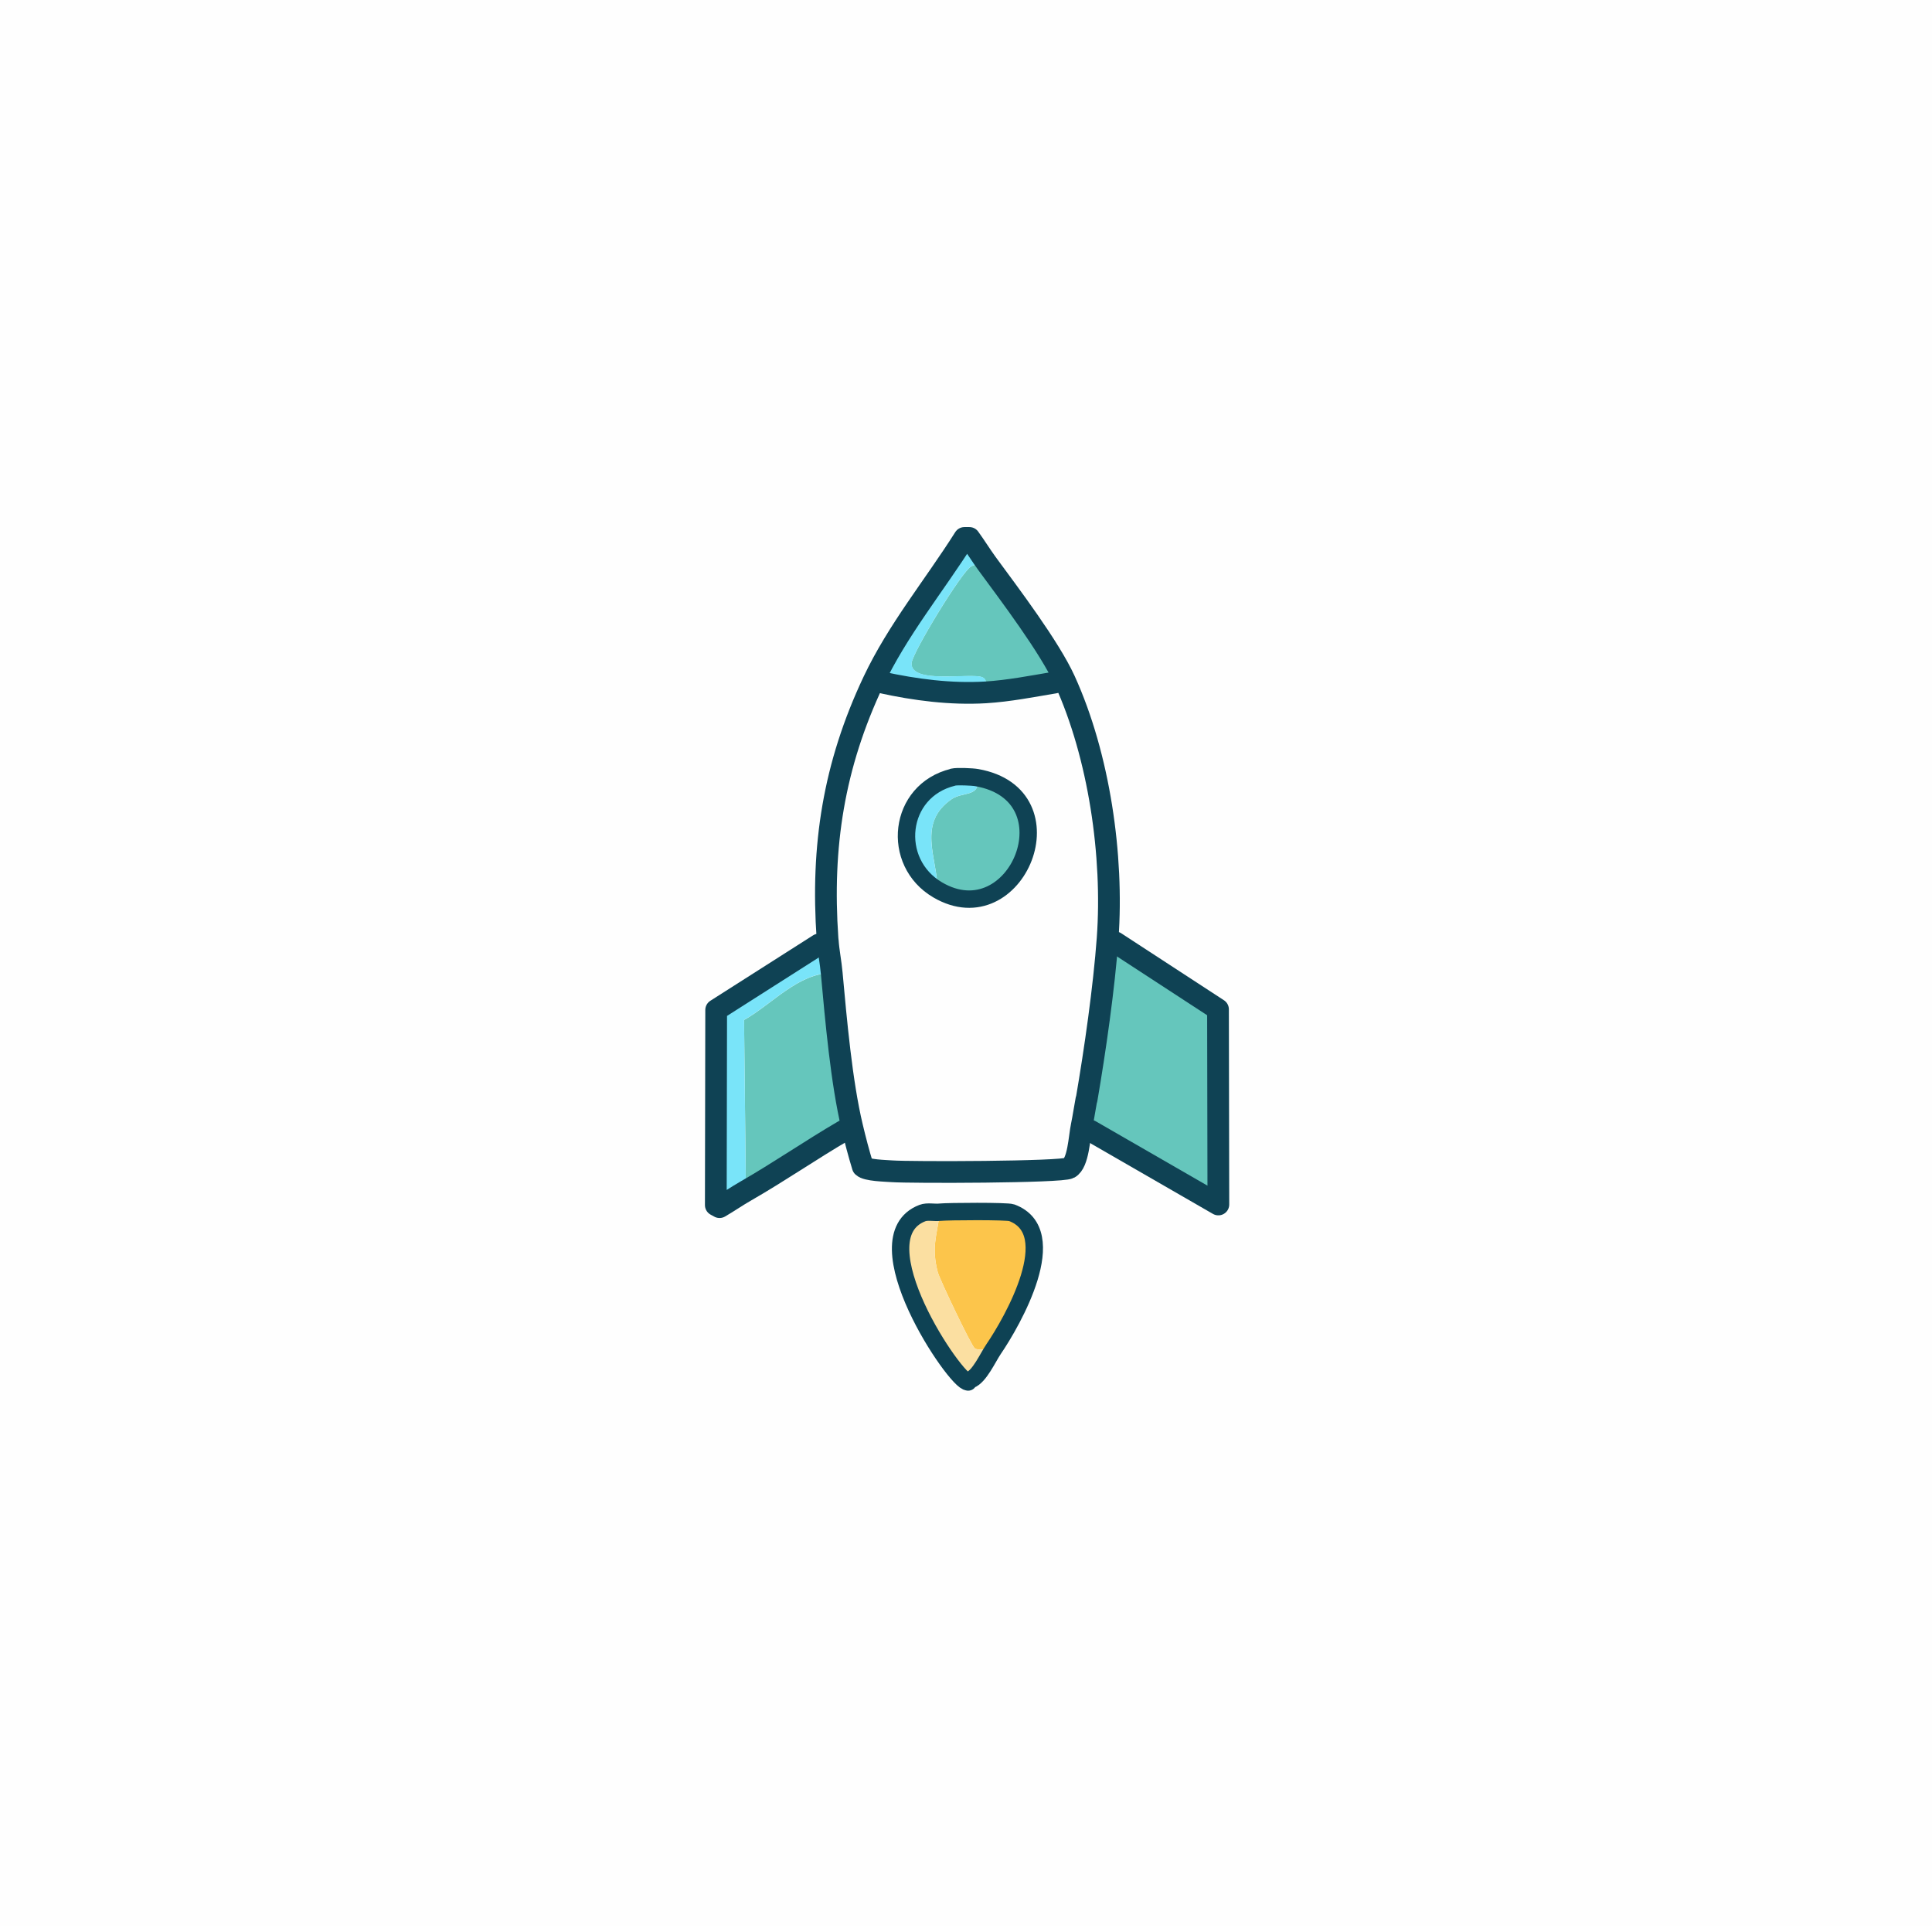
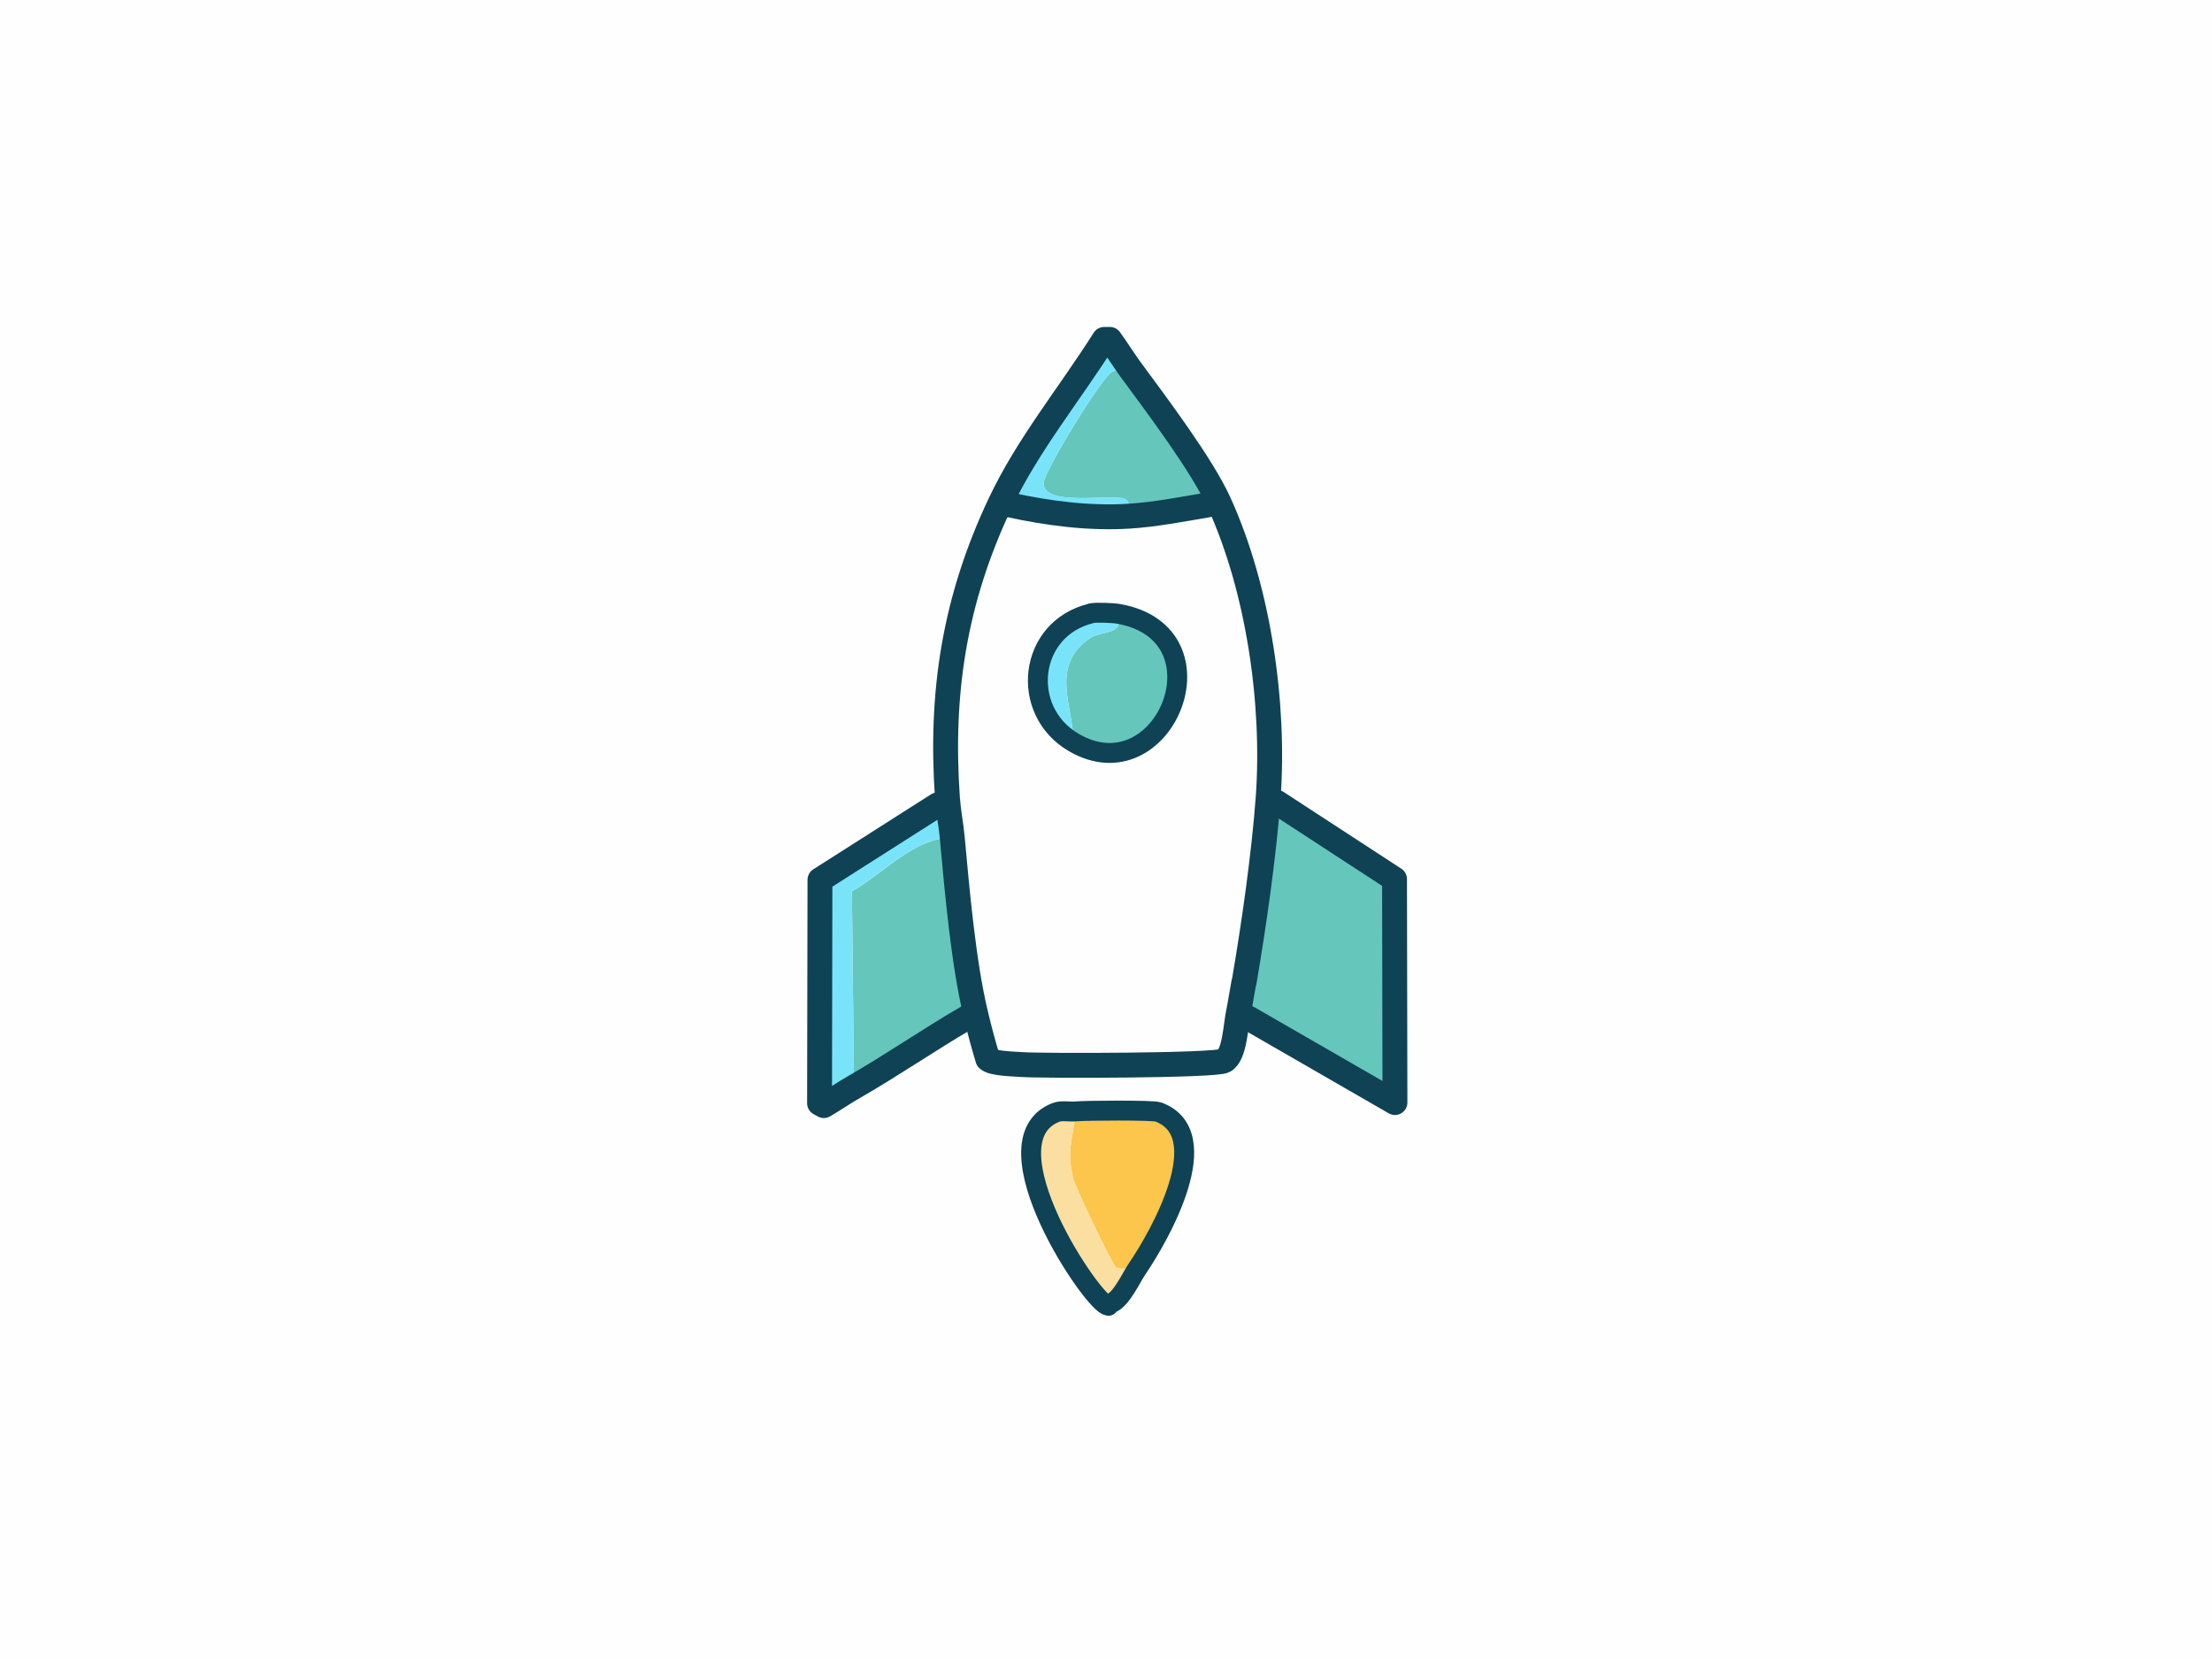
- <svg xmlns="http://www.w3.org/2000/svg" id="Layer_1" version="1.1" viewBox="0 0 160 160">
+ <svg xmlns="http://www.w3.org/2000/svg" id="Layer_1" version="1.1" viewBox="0 0 160 120">
  <defs>
    <style>
      .st0 {
        stroke: #0e4254;
      }

      .st0, .st1 {
        stroke-width: 1.44px;
      }

      .st0, .st1, .st2 {
        fill: none;
        stroke-linecap: round;
        stroke-linejoin: round;
      }

      .st3 {
        fill: #65c6bc;
      }

      .st4 {
        fill: #fbdfa1;
      }

      .st5 {
        fill: #79e4f9;
      }

      .st6 {
        fill: #fefefe;
      }

      .st7 {
        fill: #fcc54b;
      }

      .st1, .st2 {
        stroke: #0f4254;
      }

      .st2 {
        stroke-width: 1.8px;
      }
    </style>
  </defs>
  <g id="Generative_Object">
    <g>
-       <rect class="st6" x="-23.06" y="-.5" width="206.13" height="160" />
+       <rect class="st6" x="-23.06" y="-20.5" width="206.13" height="160" />
      <g>
        <g>
-           <path class="st3" d="M91.73,77.7l.63.34,8.51,5.55.03,16.16-10.6-6.11-.7-.42c.15-.72.25-1.45.39-2.18h0c.7-4.08,1.44-9.24,1.74-13.34Z" />
+           <path class="st3" d="M91.73,57.7l.63.34,8.51,5.55.03,16.16-10.6-6.11-.7-.42c.15-.72.25-1.45.39-2.18h0c.7-4.08,1.44-9.24,1.74-13.34Z" />
          <g>
-             <path class="st3" d="M68.89,80.59c.35,3.83.81,9.05,1.69,12.72l-.7.34c-2.74,1.6-5.36,3.41-8.11,4.99l-.15-14.17c2.28-1.27,4.54-3.93,7.27-3.87Z" />
-             <path class="st5" d="M68.89,80.59c-2.72-.06-4.99,2.6-7.27,3.87l.15,14.17c-.74.43-1.45.91-2.18,1.34l-.31-.17.03-16.16,8.51-5.42.73-.34c0-.06-.02-.12-.02-.18,0,.06.02.12.02.18.06.9.25,1.8.33,2.71Z" />
+             <path class="st3" d="M68.89,60.59c.35,3.83.81,9.05,1.69,12.72l-.7.34c-2.74,1.6-5.36,3.41-8.11,4.99l-.15-14.17c2.28-1.27,4.54-3.93,7.27-3.87h0Z" />
+             <path class="st5" d="M68.89,60.59c-2.72-.06-4.99,2.6-7.27,3.87l.15,14.17c-.74.43-1.45.91-2.18,1.34l-.31-.17.03-16.16,8.51-5.42.73-.34c0-.06-.02-.12-.02-.18,0,.06.02.12.02.18.06.9.25,1.8.33,2.71h0Z" />
          </g>
        </g>
        <g>
-           <path class="st7" d="M82.27,111.75c-.41-.08-1.23.14-1.55-.09-.28-.21-2.92-5.75-3.06-6.31-.53-2.07-.09-2.93.18-4.95.68-.08,5.57-.1,5.95.04,4.3,1.59.07,8.98-1.51,11.32Z" />
-           <path class="st4" d="M77.84,100.4c-.27,2.02-.71,2.89-.18,4.95.14.56,2.78,6.1,3.06,6.31.32.23,1.14,0,1.55.09-.45.66-1.16,2.26-1.91,2.52-.07.03-.13.1-.18.18-.96.11-9.15-11.92-3.78-13.98.42-.16.99-.02,1.44-.07Z" />
+           <path class="st7" d="M82.27,91.75c-.41-.08-1.23.14-1.55-.09-.28-.21-2.92-5.75-3.06-6.31-.53-2.07-.09-2.93.18-4.95.68-.08,5.57-.1,5.95.04,4.3,1.59.07,8.98-1.51,11.32h0Z" />
+           <path class="st4" d="M77.84,80.4c-.27,2.02-.71,2.89-.18,4.95.14.56,2.78,6.1,3.06,6.31.32.23,1.14,0,1.55.09-.45.66-1.16,2.26-1.91,2.52-.07.03-.13.1-.18.18-.96.11-9.15-11.92-3.78-13.98.42-.16.99-.02,1.44-.07h0Z" />
        </g>
        <g>
-           <path class="st3" d="M81.73,46.66c1.89,2.56,5.2,6.93,6.45,9.7l-.8.17c-1.9.32-3.83.7-5.76.82-.13-.4.28-1.02-.27-1.26-.93-.4-5.96.62-5.86-1.17.05-.84,4.21-7.68,4.95-8.02.48-.22.77-.2,1.28-.23Z" />
-           <path class="st5" d="M81.73,46.66c-.51.03-.8.02-1.28.23-.75.34-4.91,7.18-4.95,8.02-.11,1.79,4.93.77,5.86,1.17.55.24.14.86.27,1.26-2.89.17-5.81-.21-8.64-.83l-.65-.09c2-4.24,5.03-7.91,7.54-11.88h.41c.5.69.94,1.42,1.45,2.11Z" />
+           <path class="st3" d="M81.73,26.66c1.89,2.56,5.2,6.93,6.45,9.7l-.8.17c-1.9.32-3.83.7-5.76.82-.13-.4.28-1.02-.27-1.26-.93-.4-5.96.62-5.86-1.17.05-.84,4.21-7.68,4.95-8.02.48-.22.77-.2,1.28-.23h.01Z" />
+           <path class="st5" d="M81.73,26.66c-.51.03-.8.02-1.28.23-.75.34-4.91,7.18-4.95,8.02-.11,1.79,4.93.77,5.86,1.17.55.24.14.86.27,1.26-2.89.17-5.81-.21-8.64-.83l-.65-.09c2-4.24,5.03-7.91,7.54-11.88h.41c.5.69.94,1.42,1.45,2.11h-.01Z" />
          <g>
-             <path class="st3" d="M77.66,73.7c-.04-2.65-1.74-5.54,1.17-7.53.91-.62,2.46-.15,2.07-1.77,8.09,1.43,3.29,13.12-3.24,9.3Z" />
-             <path class="st5" d="M80.9,64.4c.39,1.62-1.16,1.14-2.07,1.77-2.91,1.99-1.22,4.88-1.17,7.53-3.92-2.29-3.3-8.22,1.26-9.33.32-.08,1.61-.03,1.98.04Z" />
+             <path class="st3" d="M77.66,53.7c-.04-2.65-1.74-5.54,1.17-7.53.91-.62,2.46-.15,2.07-1.77,8.09,1.43,3.29,13.12-3.24,9.3Z" />
+             <path class="st5" d="M80.9,44.4c.39,1.62-1.16,1.14-2.07,1.77-2.91,1.99-1.22,4.88-1.17,7.53-3.92-2.29-3.3-8.22,1.26-9.33.32-.08,1.61-.03,1.98.04h0Z" />
          </g>
        </g>
      </g>
    </g>
    <g>
-       <path class="st1" d="M78.92,64.36c.32-.08,1.61-.03,1.98.04,8.09,1.43,3.29,13.12-3.24,9.3-3.92-2.29-3.3-8.22,1.26-9.33Z" />
-       <path class="st0" d="M80.18,114.45c.05-.08.11-.15.18-.18.75-.27,1.46-1.86,1.91-2.52,1.59-2.33,5.81-9.72,1.51-11.32-.38-.14-5.26-.11-5.95-.04-.45.05-1.02-.09-1.44.07-5.36,2.06,2.82,14.09,3.78,13.98Z" />
-       <polyline class="st2" points="92.36 78.04 100.87 83.59 100.9 99.75 90.3 93.64" />
-       <path class="st2" d="M89.99,91.04c.7-4.08,1.44-9.24,1.74-13.34.49-6.82-.7-15.08-3.55-21.34-1.26-2.77-4.57-7.14-6.45-9.7-.5-.69-.95-1.42-1.45-2.11h-.41c-2.51,3.97-5.54,7.64-7.54,11.88-3.29,6.97-4.33,13.65-3.8,21.28,0,.06.02.12.02.18.06.9.25,1.8.33,2.71.35,3.83.81,9.05,1.69,12.72.26,1.1.55,2.2.88,3.28.3.33,1.88.36,2.41.4,1.55.11,14.05.09,14.69-.27.76-.42.83-2.54,1.03-3.49.15-.72.25-1.45.39-2.18h0Z" />
-       <path class="st2" d="M67.82,78.22l-8.51,5.42-.03,16.16.31.17c.74-.43,1.44-.92,2.18-1.34,2.75-1.58,5.37-3.39,8.11-4.99" />
-       <path class="st2" d="M87.38,56.52c-1.9.32-3.83.7-5.76.82-2.89.17-5.81-.21-8.64-.83" />
+       <path class="st1" d="M78.92,44.36c.32-.08,1.61-.03,1.98.04,8.09,1.43,3.29,13.12-3.24,9.3-3.92-2.29-3.3-8.22,1.26-9.33h0Z" />
+       <path class="st0" d="M80.18,94.45c.05-.08.11-.15.18-.18.75-.27,1.46-1.86,1.91-2.52,1.59-2.33,5.81-9.72,1.51-11.32-.38-.14-5.26-.11-5.95-.04-.45.05-1.02-.09-1.44.07-5.36,2.06,2.82,14.09,3.78,13.98h0Z" />
+       <polyline class="st2" points="92.36 58.04 100.87 63.59 100.9 79.75 90.3 73.64" />
+       <path class="st2" d="M89.99,71.04c.7-4.08,1.44-9.24,1.74-13.34.49-6.82-.7-15.08-3.55-21.34-1.26-2.77-4.57-7.14-6.45-9.7-.5-.69-.95-1.42-1.45-2.11h-.41c-2.51,3.97-5.54,7.64-7.54,11.88-3.29,6.97-4.33,13.65-3.8,21.28,0,.06.02.12.02.18.06.9.25,1.8.33,2.71.35,3.83.81,9.05,1.69,12.72.26,1.1.55,2.2.88,3.28.3.33,1.88.36,2.41.4,1.55.11,14.05.09,14.69-.27.76-.42.83-2.54,1.03-3.49.15-.72.25-1.45.39-2.18h0l.02-.02Z" />
+       <path class="st2" d="M67.82,58.22l-8.51,5.42-.03,16.16.31.17c.74-.43,1.44-.92,2.18-1.34,2.75-1.58,5.37-3.39,8.11-4.99" />
+       <path class="st2" d="M87.38,36.52c-1.9.32-3.83.7-5.76.82-2.89.17-5.81-.21-8.64-.83" />
    </g>
  </g>
</svg>
